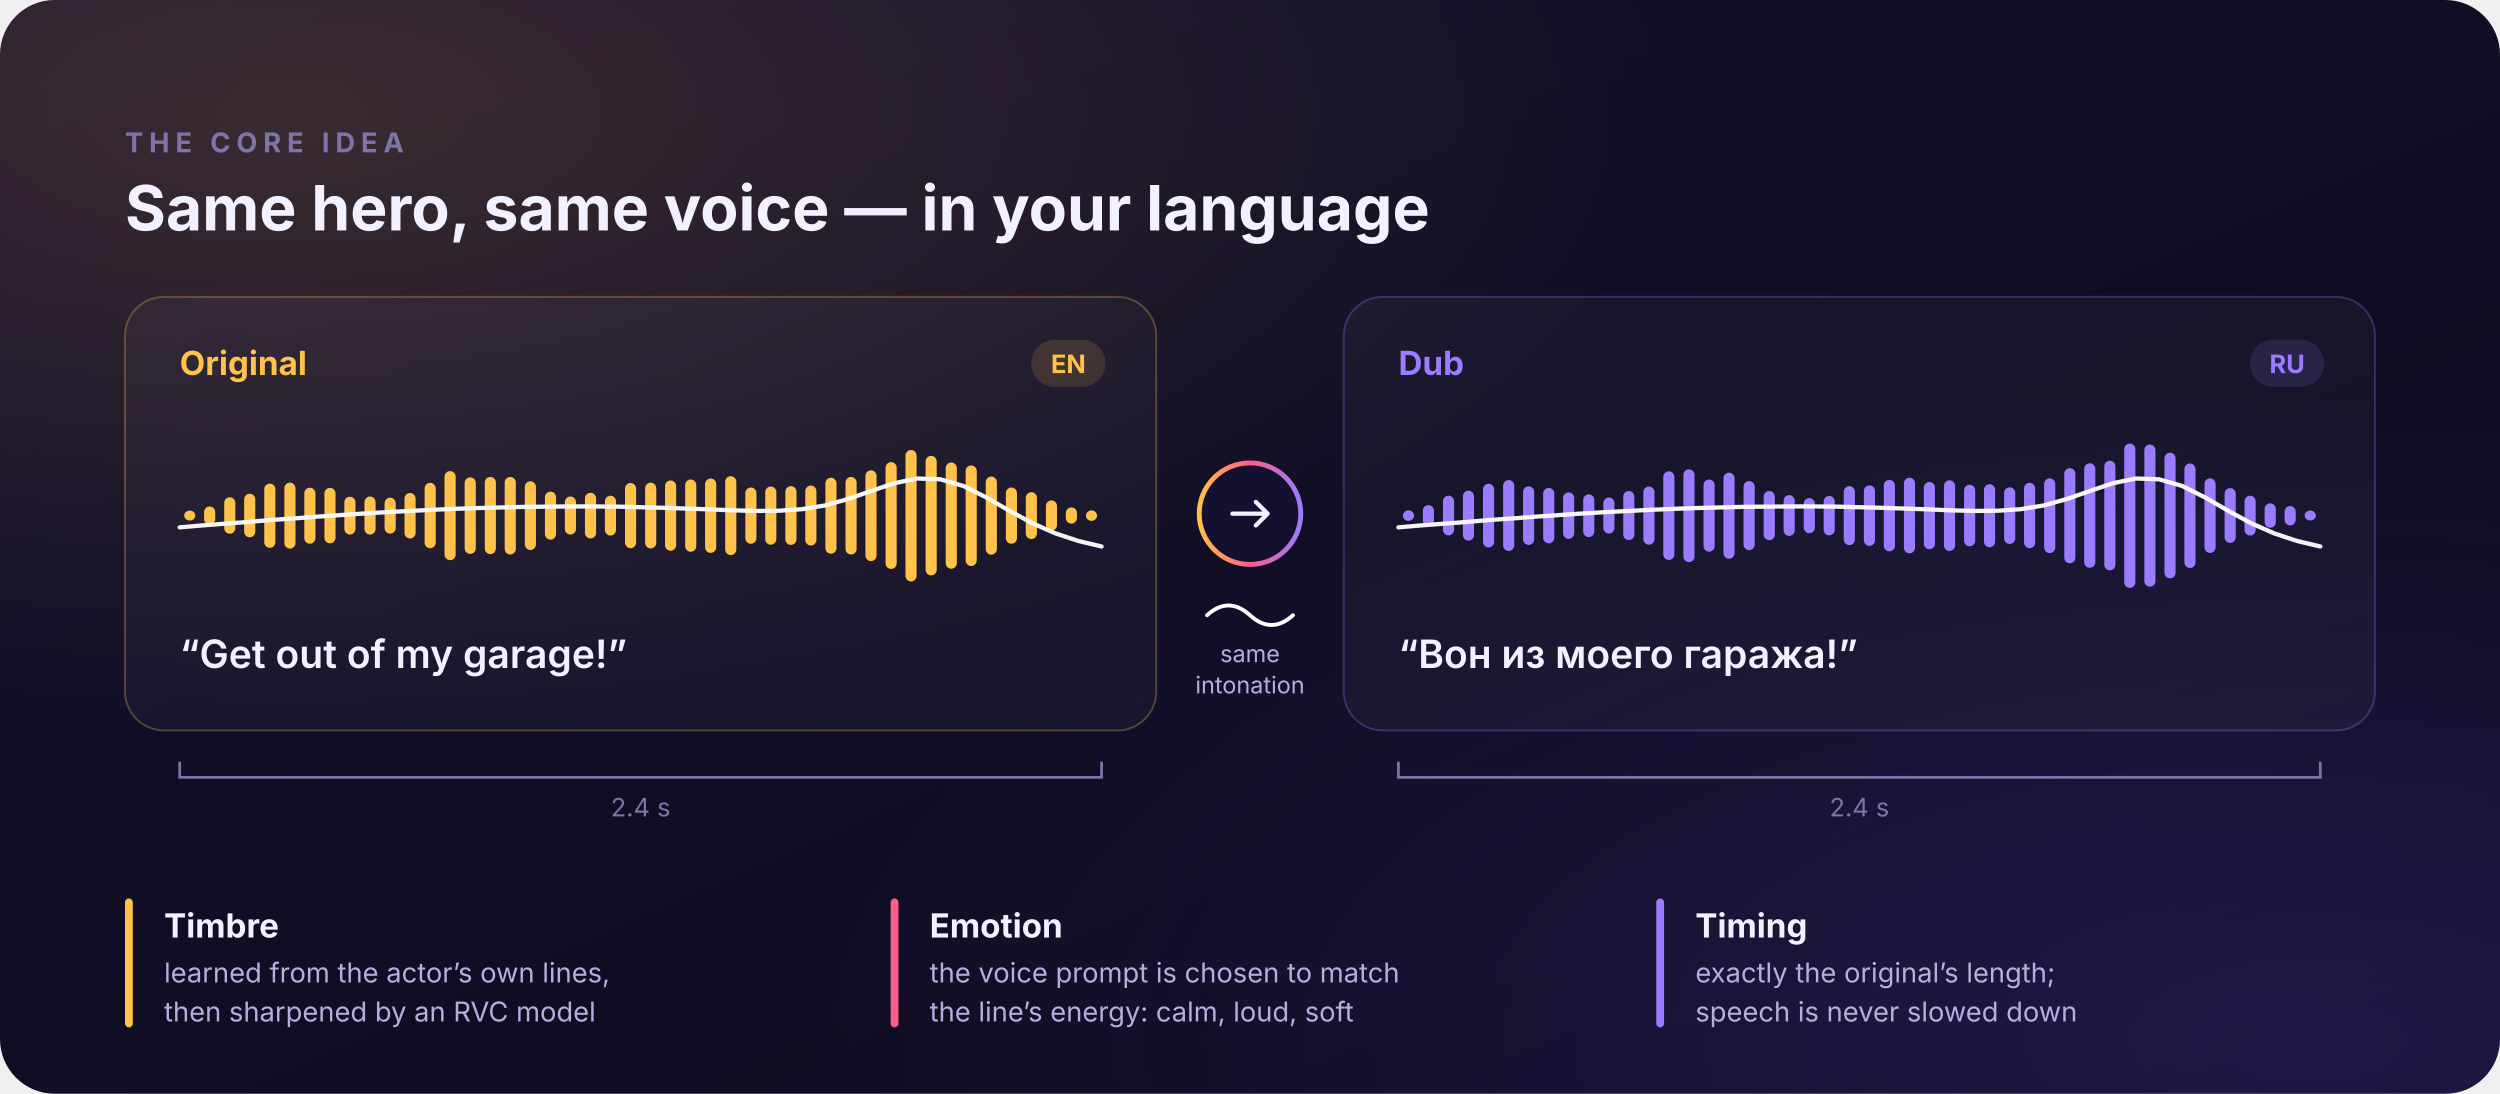
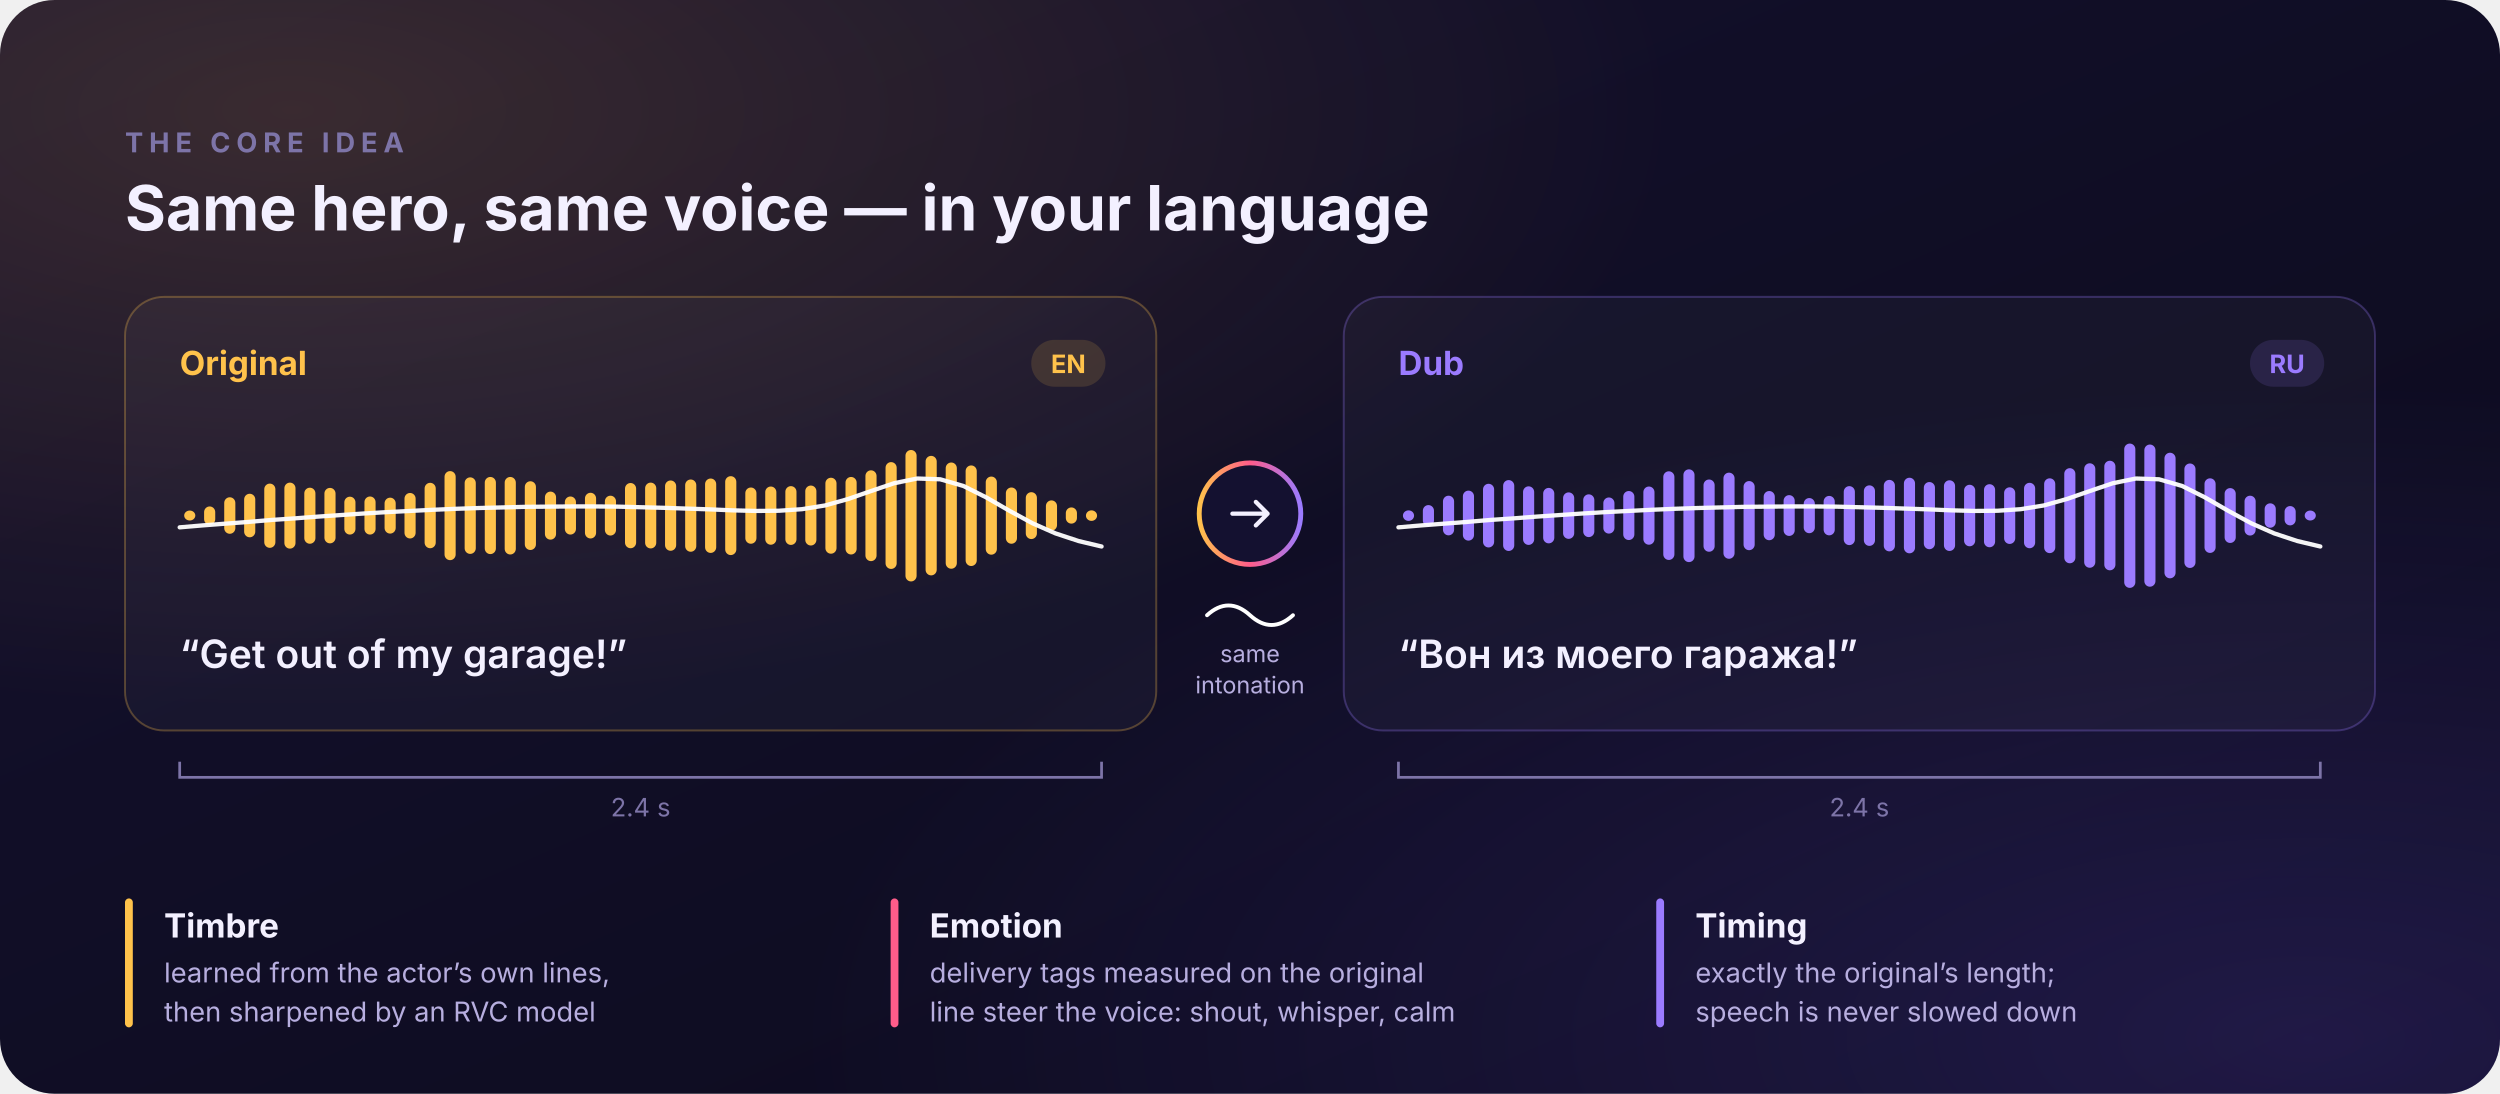
<svg xmlns="http://www.w3.org/2000/svg" viewBox="0 0 1280 560" width="1280" height="560" role="img" aria-labelledby="t">
  <defs>
    <linearGradient id="bg" x1="0" y1="0" x2="1" y2="1">
      <stop offset="0" stop-color="#15112E" />
      <stop offset="1" stop-color="#0B0A1C" />
    </linearGradient>
    <radialGradient id="glowA" cx="0.12" cy="0.1" r="0.55">
      <stop offset="0" stop-color="#FFB547" stop-opacity="0.16" />
      <stop offset="1" stop-color="#FFB547" stop-opacity="0" />
    </radialGradient>
    <radialGradient id="glowB" cx="0.92" cy="0.95" r="0.6">
      <stop offset="0" stop-color="#7C5CFF" stop-opacity="0.18" />
      <stop offset="1" stop-color="#7C5CFF" stop-opacity="0" />
    </radialGradient>
    <linearGradient id="track" x1="0" y1="0" x2="1" y2="0">
      <stop offset="0" stop-color="#FFC24B" />
      <stop offset="0.5" stop-color="#FF5C8A" />
      <stop offset="1" stop-color="#9B7BFF" />
    </linearGradient>
  </defs>
  <rect width="1280" height="560" rx="28" fill="url(#bg)" />
  <rect width="1280" height="560" rx="28" fill="url(#glowA)" />
  <rect width="1280" height="560" rx="28" fill="url(#glowB)" />
  <g font-family="Segoe UI, Inter, Helvetica Neue, Arial, sans-serif">
    <text x="64" y="78" font-size="14" font-weight="700" letter-spacing="3" fill="#7D74A8">THE CORE IDEA</text>
    <text x="64" y="118" font-size="32" font-weight="700" fill="#F3F0FF">Same hero, same voice — in your language</text>
    <rect x="64" y="152" width="528" height="222" rx="20" fill="#FFFFFF" fill-opacity="0.035" stroke="#FFC24B" stroke-opacity="0.28" />
    <text x="92" y="192" font-size="17" font-weight="700" fill="#FFC24B">Original</text>
    <rect x="528" y="174" width="38" height="24" rx="12" fill="#FFC24B" fill-opacity="0.14" />
    <text x="547" y="191" font-size="13" font-weight="700" fill="#FFC24B" text-anchor="middle">EN</text>
    <rect x="94.3" y="261.4" width="5.7" height="5.1" rx="2.9" fill="#FFC24B" />
    <rect x="104.5" y="259.3" width="5.7" height="9.4" rx="2.9" fill="#FFC24B" />
    <rect x="114.8" y="254.6" width="5.7" height="18.7" rx="2.9" fill="#FFC24B" />
    <rect x="125.0" y="252.8" width="5.7" height="22.3" rx="2.9" fill="#FFC24B" />
    <rect x="135.3" y="247.6" width="5.7" height="32.9" rx="2.9" fill="#FFC24B" />
    <rect x="145.6" y="247.1" width="5.7" height="33.8" rx="2.9" fill="#FFC24B" />
    <rect x="155.8" y="249.7" width="5.7" height="28.7" rx="2.9" fill="#FFC24B" />
    <rect x="166.1" y="249.8" width="5.7" height="28.4" rx="2.9" fill="#FFC24B" />
    <rect x="176.3" y="254.3" width="5.7" height="19.4" rx="2.9" fill="#FFC24B" />
    <rect x="186.6" y="254.2" width="5.7" height="19.5" rx="2.9" fill="#FFC24B" />
    <rect x="196.9" y="254.8" width="5.7" height="18.4" rx="2.9" fill="#FFC24B" />
    <rect x="207.1" y="252.4" width="5.7" height="23.3" rx="2.9" fill="#FFC24B" />
    <rect x="217.4" y="247.2" width="5.7" height="33.5" rx="2.9" fill="#FFC24B" />
    <rect x="227.6" y="241.2" width="5.7" height="45.6" rx="2.9" fill="#FFC24B" />
    <rect x="237.9" y="244.4" width="5.7" height="39.2" rx="2.9" fill="#FFC24B" />
    <rect x="248.2" y="244.2" width="5.7" height="39.5" rx="2.9" fill="#FFC24B" />
    <rect x="258.4" y="244.2" width="5.7" height="39.7" rx="2.9" fill="#FFC24B" />
    <rect x="268.7" y="246.4" width="5.7" height="35.2" rx="2.9" fill="#FFC24B" />
    <rect x="279.0" y="251.7" width="5.7" height="24.6" rx="2.9" fill="#FFC24B" />
    <rect x="289.2" y="254.2" width="5.7" height="19.5" rx="2.9" fill="#FFC24B" />
    <rect x="299.5" y="252.3" width="5.7" height="23.4" rx="2.9" fill="#FFC24B" />
    <rect x="309.7" y="253.8" width="5.7" height="20.4" rx="2.9" fill="#FFC24B" />
    <rect x="320.0" y="247.3" width="5.7" height="33.4" rx="2.9" fill="#FFC24B" />
    <rect x="330.3" y="247.1" width="5.7" height="33.7" rx="2.9" fill="#FFC24B" />
    <rect x="340.5" y="246.0" width="5.7" height="36.0" rx="2.9" fill="#FFC24B" />
    <rect x="350.8" y="245.5" width="5.7" height="37.0" rx="2.9" fill="#FFC24B" />
    <rect x="361.0" y="245.0" width="5.7" height="38.1" rx="2.9" fill="#FFC24B" />
    <rect x="371.3" y="243.8" width="5.7" height="40.4" rx="2.9" fill="#FFC24B" />
    <rect x="381.6" y="249.6" width="5.7" height="28.8" rx="2.9" fill="#FFC24B" />
    <rect x="391.8" y="249.1" width="5.7" height="29.8" rx="2.9" fill="#FFC24B" />
    <rect x="402.1" y="248.9" width="5.7" height="30.1" rx="2.9" fill="#FFC24B" />
    <rect x="412.3" y="248.6" width="5.7" height="30.7" rx="2.9" fill="#FFC24B" />
    <rect x="422.6" y="244.6" width="5.7" height="38.9" rx="2.9" fill="#FFC24B" />
    <rect x="432.9" y="244.2" width="5.7" height="39.7" rx="2.9" fill="#FFC24B" />
    <rect x="443.1" y="240.8" width="5.7" height="46.5" rx="2.9" fill="#FFC24B" />
    <rect x="453.4" y="236.6" width="5.7" height="54.7" rx="2.9" fill="#FFC24B" />
    <rect x="463.6" y="230.4" width="5.7" height="67.3" rx="2.9" fill="#FFC24B" />
    <rect x="473.9" y="233.4" width="5.7" height="61.2" rx="2.9" fill="#FFC24B" />
    <rect x="484.2" y="236.8" width="5.7" height="54.4" rx="2.9" fill="#FFC24B" />
    <rect x="494.4" y="238.3" width="5.7" height="51.5" rx="2.9" fill="#FFC24B" />
    <rect x="504.7" y="244.0" width="5.7" height="40.0" rx="2.9" fill="#FFC24B" />
    <rect x="515.0" y="249.6" width="5.7" height="28.8" rx="2.9" fill="#FFC24B" />
    <rect x="525.2" y="252.0" width="5.7" height="24.0" rx="2.9" fill="#FFC24B" />
    <rect x="535.5" y="256.2" width="5.7" height="15.5" rx="2.9" fill="#FFC24B" />
    <rect x="545.7" y="259.8" width="5.7" height="8.3" rx="2.9" fill="#FFC24B" />
    <rect x="556.0" y="261.3" width="5.7" height="5.4" rx="2.9" fill="#FFC24B" />
    <path d="M92.0 270.0 L103.8 269.0 L115.6 268.1 L127.4 267.2 L139.2 266.2 L151.0 265.4 L162.8 264.5 L174.6 263.7 L186.4 262.9 L198.2 262.2 L210.0 261.6 L221.8 261.0 L233.6 260.5 L245.4 260.1 L257.2 259.8 L269.0 259.5 L280.8 259.4 L292.6 259.3 L304.4 259.3 L316.2 259.4 L328.0 259.7 L339.8 260.0 L351.6 260.4 L363.4 260.8 L375.2 261.3 L387.0 261.6 L398.8 261.5 L410.6 260.7 L422.4 258.8 L434.2 255.5 L446.0 251.4 L457.8 247.4 L469.6 245.0 L481.4 245.4 L493.2 248.8 L505.0 254.7 L516.8 261.5 L528.6 267.9 L540.4 273.1 L552.2 277.0 L564.0 279.8" fill="none" stroke="#FFFFFF" stroke-width="2.2" stroke-linecap="round" stroke-linejoin="round" stroke-opacity="0.95" />
    <text x="92" y="342" font-size="20" font-weight="600" fill="#F3F0FF">“Get out of my garage!”</text>
    <path d="M92 390 v8 H564 v-8" fill="none" stroke="#7D74A8" stroke-width="1.4" />
    <text x="328.0" y="418" font-size="13" fill="#7D74A8" text-anchor="middle">2.4 s</text>
    <rect x="688" y="152" width="528" height="222" rx="20" fill="#FFFFFF" fill-opacity="0.035" stroke="#9B7BFF" stroke-opacity="0.28" />
    <text x="716" y="192" font-size="17" font-weight="700" fill="#9B7BFF">Dub</text>
    <rect x="1152" y="174" width="38" height="24" rx="12" fill="#9B7BFF" fill-opacity="0.14" />
    <text x="1171" y="191" font-size="13" font-weight="700" fill="#9B7BFF" text-anchor="middle">RU</text>
    <rect x="718.3" y="261.3" width="5.7" height="5.4" rx="2.9" fill="#9B7BFF" />
    <rect x="728.5" y="258.6" width="5.7" height="10.8" rx="2.9" fill="#9B7BFF" />
    <rect x="738.8" y="253.8" width="5.7" height="20.3" rx="2.9" fill="#9B7BFF" />
    <rect x="749.0" y="251.2" width="5.7" height="25.6" rx="2.9" fill="#9B7BFF" />
    <rect x="759.3" y="247.7" width="5.7" height="32.6" rx="2.9" fill="#9B7BFF" />
    <rect x="769.6" y="245.8" width="5.7" height="36.3" rx="2.9" fill="#9B7BFF" />
    <rect x="779.8" y="249.0" width="5.7" height="30.0" rx="2.9" fill="#9B7BFF" />
    <rect x="790.1" y="249.8" width="5.7" height="28.4" rx="2.9" fill="#9B7BFF" />
    <rect x="800.3" y="252.1" width="5.7" height="23.8" rx="2.9" fill="#9B7BFF" />
    <rect x="810.6" y="253.1" width="5.7" height="21.9" rx="2.9" fill="#9B7BFF" />
    <rect x="820.9" y="254.7" width="5.7" height="18.5" rx="2.9" fill="#9B7BFF" />
    <rect x="831.1" y="251.4" width="5.7" height="25.1" rx="2.9" fill="#9B7BFF" />
    <rect x="841.4" y="249.1" width="5.7" height="29.8" rx="2.9" fill="#9B7BFF" />
    <rect x="851.6" y="241.3" width="5.7" height="45.4" rx="2.9" fill="#9B7BFF" />
    <rect x="861.9" y="240.3" width="5.7" height="47.5" rx="2.9" fill="#9B7BFF" />
    <rect x="872.2" y="245.5" width="5.7" height="37.0" rx="2.9" fill="#9B7BFF" />
    <rect x="882.4" y="242.0" width="5.7" height="44.1" rx="2.9" fill="#9B7BFF" />
    <rect x="892.7" y="246.3" width="5.7" height="35.4" rx="2.9" fill="#9B7BFF" />
    <rect x="903.0" y="251.4" width="5.7" height="25.2" rx="2.9" fill="#9B7BFF" />
    <rect x="913.2" y="253.5" width="5.7" height="20.9" rx="2.9" fill="#9B7BFF" />
    <rect x="923.5" y="255.0" width="5.7" height="18.0" rx="2.9" fill="#9B7BFF" />
    <rect x="933.7" y="253.9" width="5.7" height="20.2" rx="2.9" fill="#9B7BFF" />
    <rect x="944.0" y="248.9" width="5.7" height="30.2" rx="2.9" fill="#9B7BFF" />
    <rect x="954.3" y="248.5" width="5.7" height="31.0" rx="2.9" fill="#9B7BFF" />
    <rect x="964.5" y="245.7" width="5.7" height="36.6" rx="2.9" fill="#9B7BFF" />
    <rect x="974.8" y="244.6" width="5.7" height="38.7" rx="2.9" fill="#9B7BFF" />
    <rect x="985.0" y="246.8" width="5.7" height="34.4" rx="2.9" fill="#9B7BFF" />
    <rect x="995.3" y="245.9" width="5.7" height="36.2" rx="2.9" fill="#9B7BFF" />
    <rect x="1005.6" y="248.2" width="5.7" height="31.5" rx="2.9" fill="#9B7BFF" />
    <rect x="1015.8" y="247.9" width="5.7" height="32.3" rx="2.9" fill="#9B7BFF" />
    <rect x="1026.1" y="249.5" width="5.7" height="29.0" rx="2.9" fill="#9B7BFF" />
    <rect x="1036.3" y="247.2" width="5.7" height="33.5" rx="2.9" fill="#9B7BFF" />
    <rect x="1046.6" y="244.9" width="5.7" height="38.3" rx="2.9" fill="#9B7BFF" />
    <rect x="1056.9" y="239.7" width="5.7" height="48.7" rx="2.9" fill="#9B7BFF" />
    <rect x="1067.1" y="237.2" width="5.7" height="53.5" rx="2.9" fill="#9B7BFF" />
    <rect x="1077.4" y="235.9" width="5.7" height="56.1" rx="2.9" fill="#9B7BFF" />
    <rect x="1087.6" y="227.1" width="5.7" height="73.9" rx="2.9" fill="#9B7BFF" />
    <rect x="1097.9" y="227.6" width="5.7" height="72.8" rx="2.9" fill="#9B7BFF" />
    <rect x="1108.2" y="231.8" width="5.7" height="64.3" rx="2.9" fill="#9B7BFF" />
    <rect x="1118.4" y="237.3" width="5.7" height="53.5" rx="2.9" fill="#9B7BFF" />
    <rect x="1128.7" y="244.9" width="5.7" height="38.2" rx="2.9" fill="#9B7BFF" />
    <rect x="1139.0" y="249.9" width="5.7" height="28.1" rx="2.9" fill="#9B7BFF" />
    <rect x="1149.2" y="253.8" width="5.7" height="20.4" rx="2.9" fill="#9B7BFF" />
    <rect x="1159.5" y="257.7" width="5.7" height="12.5" rx="2.9" fill="#9B7BFF" />
    <rect x="1169.7" y="259.1" width="5.7" height="9.9" rx="2.9" fill="#9B7BFF" />
    <rect x="1180.0" y="261.4" width="5.7" height="5.1" rx="2.9" fill="#9B7BFF" />
    <path d="M716.0 270.0 L727.8 269.0 L739.6 268.1 L751.4 267.2 L763.2 266.2 L775.0 265.4 L786.8 264.5 L798.6 263.7 L810.4 262.9 L822.2 262.2 L834.0 261.6 L845.8 261.0 L857.6 260.5 L869.4 260.1 L881.2 259.8 L893.0 259.5 L904.8 259.4 L916.6 259.3 L928.4 259.3 L940.2 259.4 L952.0 259.7 L963.8 260.0 L975.6 260.4 L987.4 260.8 L999.2 261.3 L1011.0 261.6 L1022.8 261.5 L1034.6 260.7 L1046.4 258.8 L1058.2 255.5 L1070.0 251.4 L1081.8 247.4 L1093.6 245.0 L1105.4 245.4 L1117.2 248.8 L1129.0 254.7 L1140.8 261.5 L1152.6 267.9 L1164.4 273.1 L1176.2 277.0 L1188.0 279.8" fill="none" stroke="#FFFFFF" stroke-width="2.2" stroke-linecap="round" stroke-linejoin="round" stroke-opacity="0.95" />
    <text x="716" y="342" font-size="20" font-weight="600" fill="#F3F0FF">“Вон из моего гаража!”</text>
    <path d="M716 390 v8 H1188 v-8" fill="none" stroke="#7D74A8" stroke-width="1.4" />
    <text x="952.0" y="418" font-size="13" fill="#7D74A8" text-anchor="middle">2.4 s</text>
    <circle cx="640" cy="263.0" r="26" fill="#141130" stroke="url(#track)" stroke-width="2.5" />
    <path d="M631 263.0 H649 M643 257.0 L649 263.0 L643 269.0" stroke="#F3F0FF" stroke-width="2.2" fill="none" stroke-linecap="round" stroke-linejoin="round" />
    <path d="M618 315.0 q11 -10 22 0 t22 0" stroke="#FFFFFF" stroke-width="2" fill="none" stroke-linecap="round" />
    <text x="640" y="339.0" font-size="12" fill="#B7AEDF" text-anchor="middle">same</text>
    <text x="640" y="355.0" font-size="12" fill="#B7AEDF" text-anchor="middle">intonation</text>
    <rect x="64" y="460" width="4" height="66" rx="2" fill="#FFC24B" />
    <text x="84" y="480" font-size="17" font-weight="700" fill="#F3F0FF">Timbre</text>
    <text x="84" y="503" font-size="14" fill="#B7AEDF">learned from the actor’s own lines,</text>
    <text x="84" y="523" font-size="14" fill="#B7AEDF">then sharpened by an RVC model</text>
    <rect x="456" y="460" width="4" height="66" rx="2" fill="#FF5C8A" />
    <text x="476" y="480" font-size="17" font-weight="700" fill="#F3F0FF">Emotion</text>
-     <text x="476" y="503" font-size="14" fill="#B7AEDF">the voice prompt is chosen to match</text>
-     <text x="476" y="523" font-size="14" fill="#B7AEDF">the line’s energy: calm, loud, soft</text>
+     <text x="476" y="503" font-size="14" fill="#B7AEDF">delivery tags measured on the original</text>
+     <text x="476" y="523" font-size="14" fill="#B7AEDF">line steer the voice: shout, whisper, calm</text>
    <rect x="848" y="460" width="4" height="66" rx="2" fill="#9B7BFF" />
    <text x="868" y="480" font-size="17" font-weight="700" fill="#F3F0FF">Timing</text>
    <text x="868" y="503" font-size="14" fill="#B7AEDF">exactly the original’s length;</text>
    <text x="868" y="523" font-size="14" fill="#B7AEDF">speech is never slowed down</text>
  </g>
</svg>
